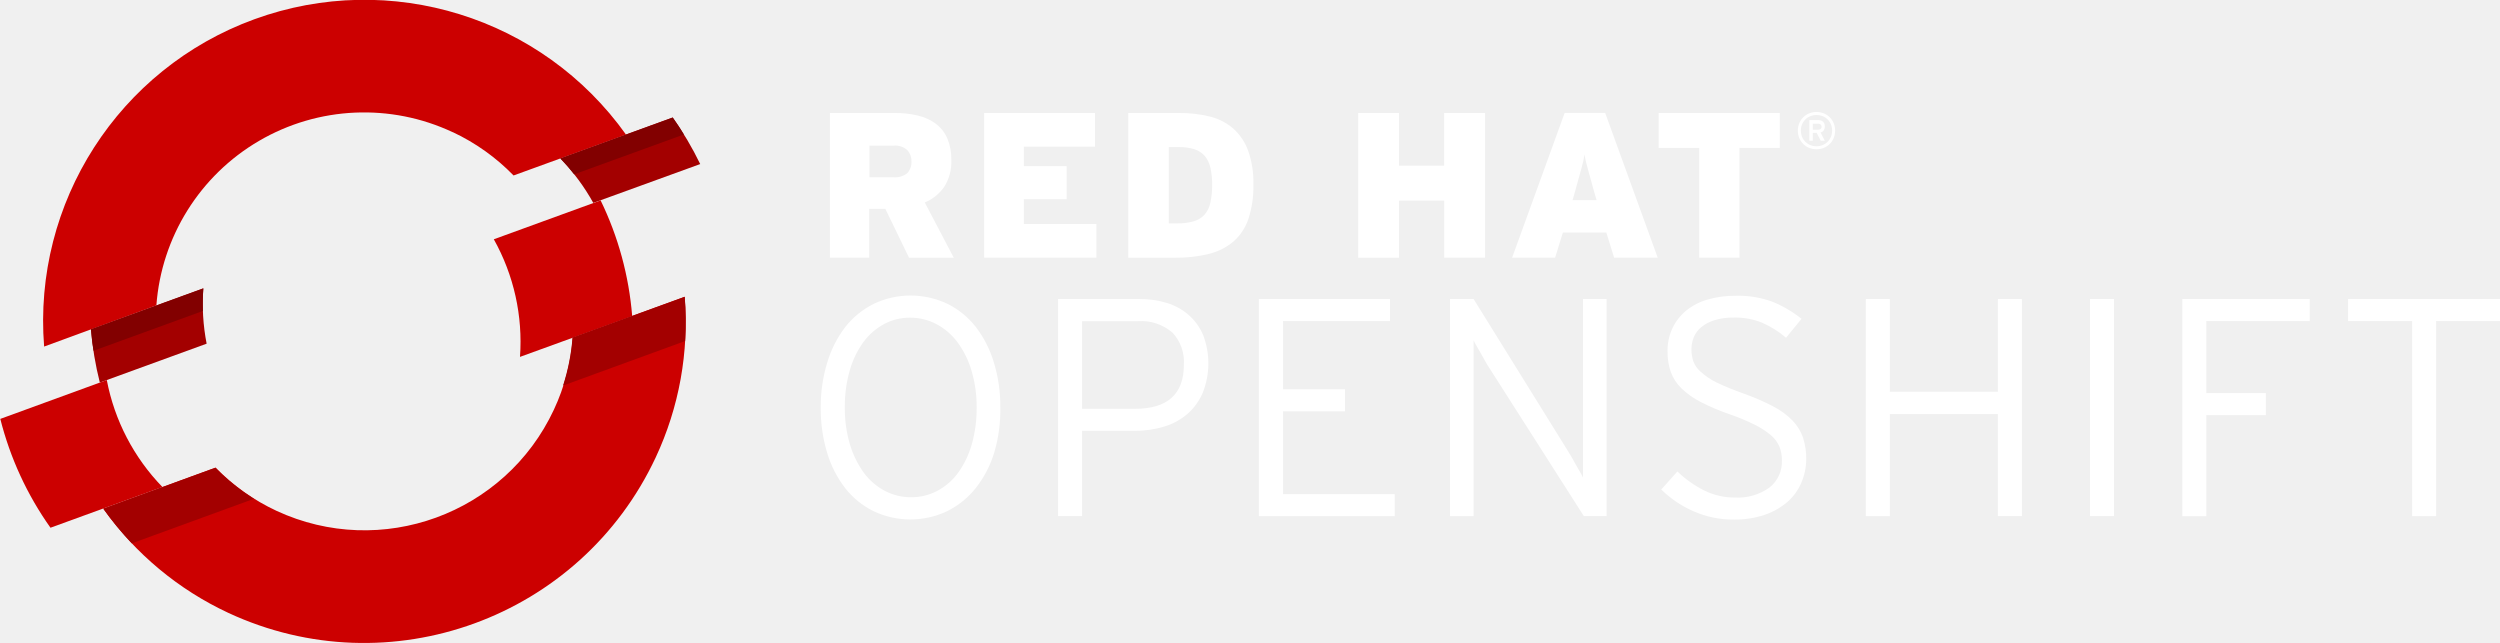
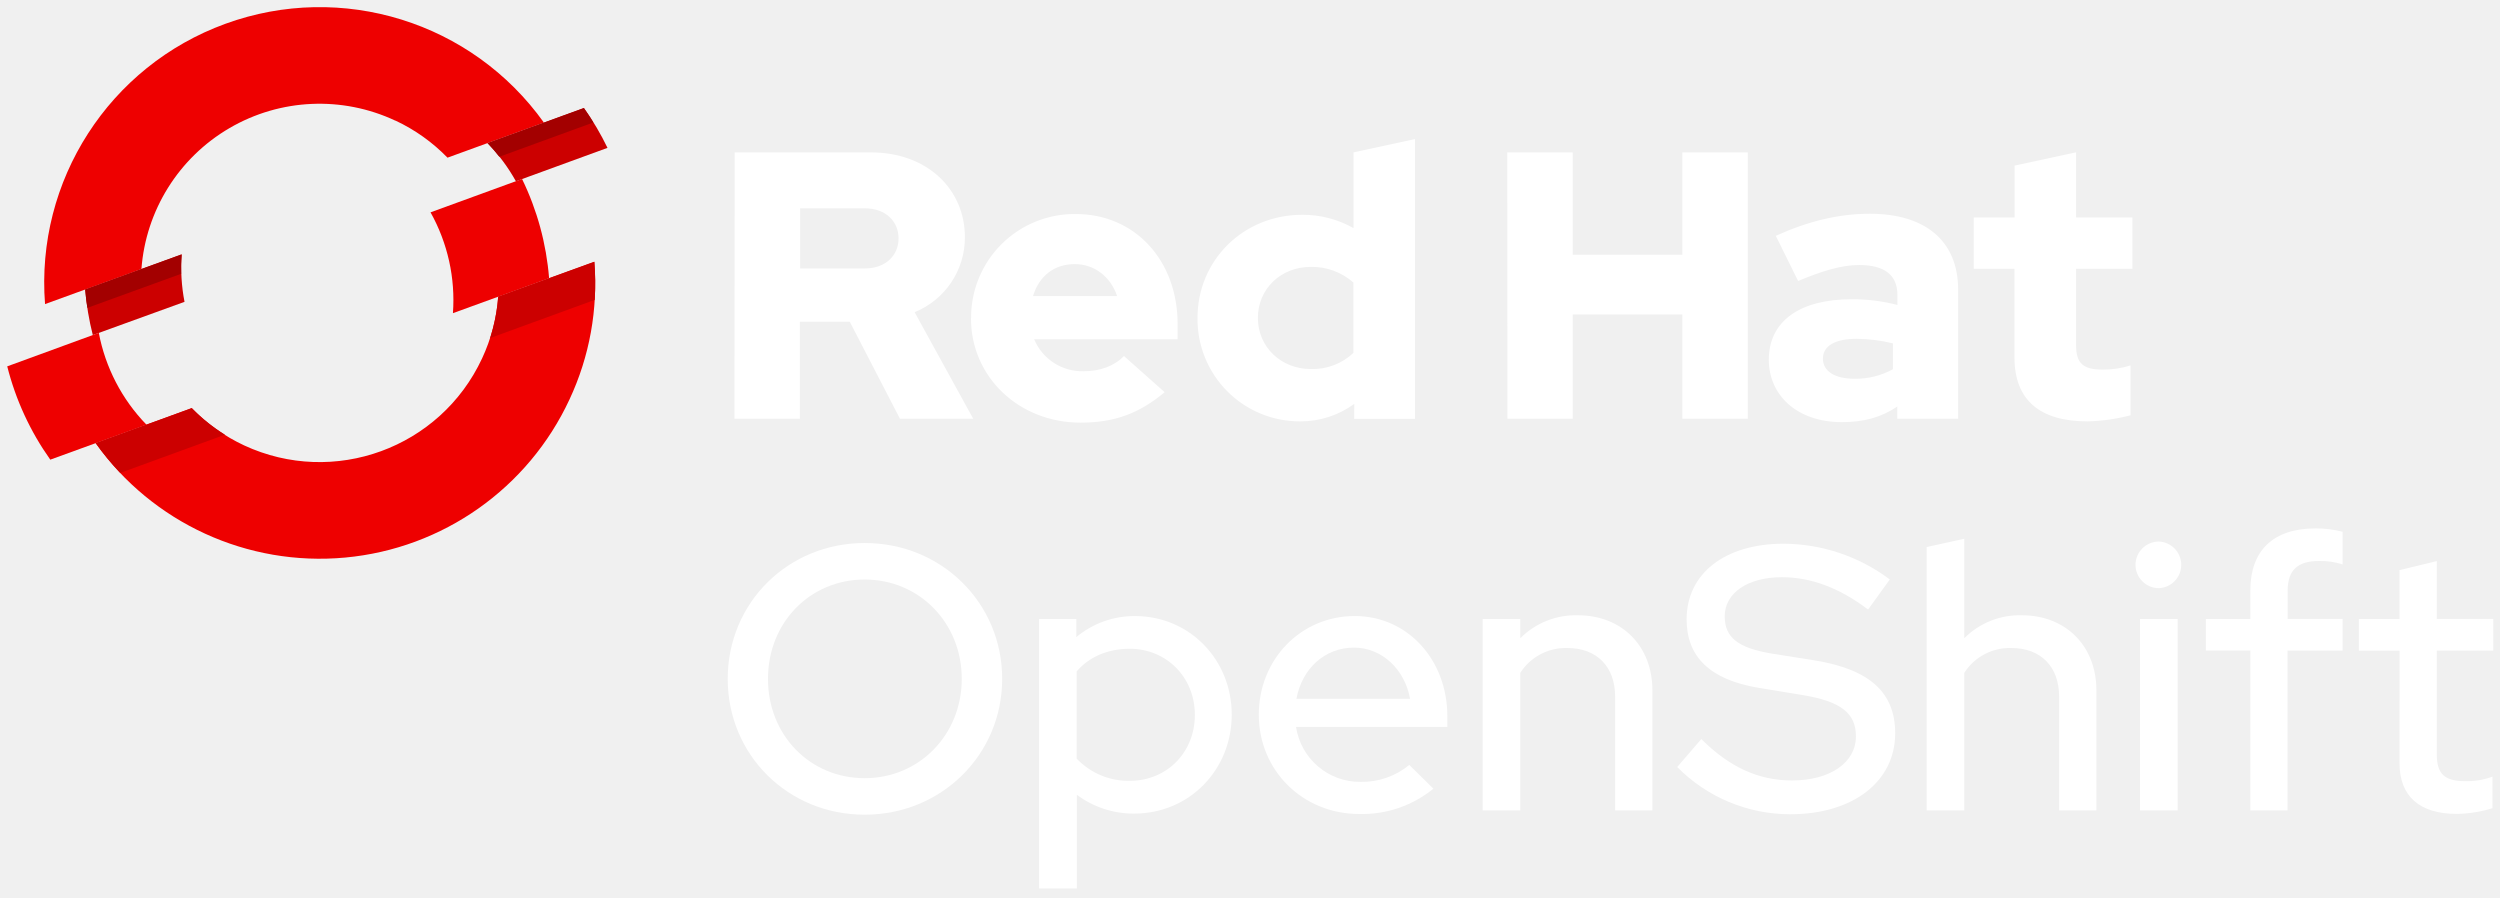
- <svg xmlns="http://www.w3.org/2000/svg" id="Layer_1" data-name="Layer 1" viewBox="0 0 416.45 107.11">
+ <svg xmlns="http://www.w3.org/2000/svg" viewBox="0 0 691 248">
  <defs>
-     <style>.cls-1{fill:#a30000;}.cls-2{fill:#c00;}.cls-3{fill:#820000;}.cls-4{fill:#fff;}</style>
+     <style>.a{fill:#fff;}.b{fill:#c00;}.c{fill:#e00;}.d{fill:#a30000;}</style>
  </defs>
-   <path class="cls-1" d="M64.82,79.3L46.1,86.12A54.41,54.41,0,0,0,47.58,95l17.79-6.48a34.89,34.89,0,0,1-.55-9.22" transform="translate(-30.95 -31.27)" />
-   <path class="cls-1" d="M147.59,58.6A53.48,53.48,0,0,0,143,50.84l-18.72,6.82a34.81,34.81,0,0,1,5.5,7.41Z" transform="translate(-30.95 -31.27)" />
-   <path class="cls-2" d="M106.39,53.29A34.57,34.57,0,0,1,116.5,60.5l18.73-6.81A53.52,53.52,0,0,0,38.3,89L57,82.14a34.7,34.7,0,0,1,49.36-28.85" transform="translate(-30.95 -31.27)" />
-   <path class="cls-2" d="M48.75,94.57L31,101.05a54.22,54.22,0,0,0,8.36,18.13L58,112.39a35,35,0,0,1-9.26-17.81" transform="translate(-30.95 -31.27)" />
-   <path class="cls-2" d="M126.36,87.51a34.24,34.24,0,0,1-3.14,12A34.82,34.82,0,0,1,77,116.36a34.46,34.46,0,0,1-10.14-7.2L48.15,116A53.06,53.06,0,0,0,69,133.37a53.63,53.63,0,0,0,71.18-25.91A53,53,0,0,0,145,80.71Z" transform="translate(-30.95 -31.27)" />
-   <path class="cls-2" d="M131,64.65l-17.79,6.48a34.93,34.93,0,0,1,4.36,19.59l18.69-6.79A54,54,0,0,0,131,64.65" transform="translate(-30.95 -31.27)" />
-   <path class="cls-3" d="M64.75,83.07a34.18,34.18,0,0,1,.07-3.76L46.1,86.12c0.09,1.2.25,2.39,0.43,3.58Z" transform="translate(-30.95 -31.27)" />
-   <path class="cls-3" d="M144.87,53.67c-0.59-1-1.2-1.9-1.85-2.82L124.3,57.66a31.55,31.55,0,0,1,2.3,2.65Z" transform="translate(-30.95 -31.27)" />
-   <path class="cls-1" d="M48.15,116a53.29,53.29,0,0,0,4.76,5.78l20.34-7.42a34.41,34.41,0,0,1-6.42-5.17ZM145,80.71l-18.68,6.79a34.25,34.25,0,0,1-1.58,8l20.34-7.42a53,53,0,0,0-.07-7.42" transform="translate(-30.95 -31.27)" />
-   <path class="cls-4" d="M182.37,74.19l-3.94-8.13h-2.69v8.13H169.2V50.09H180a16,16,0,0,1,3.84.43,8.17,8.17,0,0,1,3,1.36,6.08,6.08,0,0,1,1.91,2.43,8.86,8.86,0,0,1,.67,3.63,7.73,7.73,0,0,1-1.17,4.44A7.42,7.42,0,0,1,185,65l4.83,9.2h-7.49Zm-0.31-17.94a3,3,0,0,0-2.27-.72h-4V60.8h3.95a3.27,3.27,0,0,0,2.35-.69,2.69,2.69,0,0,0,.69-2A2.62,2.62,0,0,0,182.06,56.25Z" transform="translate(-30.95 -31.27)" />
-   <path class="cls-4" d="M194.89,74.19V50.09h18.46V55.7H201.5v3.24h7.13v5.51H201.5v4.13h12.09v5.61h-18.7Z" transform="translate(-30.95 -31.27)" />
-   <path class="cls-4" d="M238.91,67.74a8.69,8.69,0,0,1-2.48,3.75,10,10,0,0,1-4.08,2.07,22.27,22.27,0,0,1-5.63.64H218.9V50.09h8.44a20.89,20.89,0,0,1,5.13.59,9.35,9.35,0,0,1,3.91,2,9.11,9.11,0,0,1,2.48,3.67,15.88,15.88,0,0,1,.88,5.68A17.26,17.26,0,0,1,238.91,67.74Zm-6.32-8.49a4.62,4.62,0,0,0-.95-2,3.85,3.85,0,0,0-1.72-1.12,8.22,8.22,0,0,0-2.62-.36h-1.65V68.48h1.45a9.4,9.4,0,0,0,2.65-.33,4,4,0,0,0,1.81-1.07,4.32,4.32,0,0,0,1-2,12.5,12.5,0,0,0,.31-3A12.23,12.23,0,0,0,232.59,59.25Z" transform="translate(-30.95 -31.27)" />
-   <path class="cls-4" d="M271.52,74.19V64.69H264v9.51H257.2V50.09H264v8.78h7.51V50.09h6.82V74.19h-6.82Z" transform="translate(-30.95 -31.27)" />
-   <path class="cls-4" d="M299.83,74.19L298.53,70h-7.23L290,74.19h-7.16l8.75-24.11h6.75l8.75,24.11h-7.23Zm-3.37-11.12q-0.31-1.17-.55-2l-0.43-1.55q-0.19-.69-0.33-1.26T294.91,57q-0.1.62-.24,1.21t-0.33,1.27l-0.43,1.55-0.55,2-0.45,1.58h4Z" transform="translate(-30.95 -31.27)" />
-   <path class="cls-4" d="M320.71,55.91V74.19H314V55.91h-6.75V50.09h20.18v5.82h-6.75Z" transform="translate(-30.95 -31.27)" />
-   <path class="cls-4" d="M336.41,54.26a3,3,0,0,1-1.64,1.64,3.32,3.32,0,0,1-2.46,0,3,3,0,0,1-1.64-1.64,3.33,3.33,0,0,1,0-2.46,3,3,0,0,1,1.64-1.64,3.32,3.32,0,0,1,2.46,0,3,3,0,0,1,1.64,1.64A3.31,3.31,0,0,1,336.41,54.26ZM335.95,52a2.51,2.51,0,0,0-1.38-1.38,2.79,2.79,0,0,0-2.06,0A2.52,2.52,0,0,0,331.13,52a2.78,2.78,0,0,0,0,2.06,2.53,2.53,0,0,0,1.38,1.38,2.79,2.79,0,0,0,2.06,0,2.52,2.52,0,0,0,1.38-1.38A2.78,2.78,0,0,0,335.95,52Zm-1.2,1a1,1,0,0,1-.53.34l0.7,1.37h-0.68l-0.66-1.31h-0.65v1.31h-0.58V51.27h1.48a1.48,1.48,0,0,1,.42.06,1,1,0,0,1,.35.19,0.89,0.89,0,0,1,.24.32,1.08,1.08,0,0,1,.09.46A1,1,0,0,1,334.75,52.95Zm-0.53-1a0.61,0.61,0,0,0-.39-0.12h-0.9v1h0.9a0.63,0.63,0,0,0,.39-0.12A0.5,0.5,0,0,0,334.22,52Z" transform="translate(-30.95 -31.27)" />
-   <path class="cls-4" d="M196.58,106.63a18,18,0,0,1-3.07,5.92,14.22,14.22,0,0,1-4.78,3.87,14.3,14.3,0,0,1-12.27,0,13.75,13.75,0,0,1-4.73-3.85,18,18,0,0,1-3-5.89,25.17,25.17,0,0,1-1.06-7.49,24.85,24.85,0,0,1,1.08-7.52,18.29,18.29,0,0,1,3-5.92,14,14,0,0,1,4.75-3.87,14.31,14.31,0,0,1,12.27,0,13.78,13.78,0,0,1,4.73,3.85,18.37,18.37,0,0,1,3,5.89,24.62,24.62,0,0,1,1.08,7.49A24.87,24.87,0,0,1,196.58,106.63ZM192.78,93a15.34,15.34,0,0,0-2.35-4.75,10.53,10.53,0,0,0-3.51-3,9.3,9.3,0,0,0-4.39-1.06,9,9,0,0,0-4.31,1.06,10.34,10.34,0,0,0-3.44,3,14.93,14.93,0,0,0-2.27,4.7,21.5,21.5,0,0,0-.83,6.17,20.89,20.89,0,0,0,.85,6.17,15.69,15.69,0,0,0,2.33,4.75,10.26,10.26,0,0,0,3.49,3,9.29,9.29,0,0,0,4.39,1.06,9.18,9.18,0,0,0,4.34-1.06,10.24,10.24,0,0,0,3.46-3,15,15,0,0,0,2.27-4.7,21.55,21.55,0,0,0,.83-6.17A20.9,20.9,0,0,0,192.78,93Z" transform="translate(-30.95 -31.27)" />
-   <path class="cls-4" d="M231.32,96.66a9.83,9.83,0,0,1-2.51,3.51,10.56,10.56,0,0,1-3.87,2.14,16.26,16.26,0,0,1-5,.72H211.2v14.21h-4V81.08h13.54a15.46,15.46,0,0,1,4.57.65,10,10,0,0,1,3.64,2,9.24,9.24,0,0,1,2.43,3.38A13.26,13.26,0,0,1,231.32,96.66Zm-5.09-10a7.89,7.89,0,0,0-5.68-1.89H211.2V99.37H220q8.16,0,8.16-7.34A7.14,7.14,0,0,0,226.23,86.64Z" transform="translate(-30.95 -31.27)" />
-   <path class="cls-4" d="M240.65,117.25V81.08H262.5v3.67H244.68V96.12H255v3.67H244.68v13.79h18.6v3.67H240.65Z" transform="translate(-30.95 -31.27)" />
-   <path class="cls-4" d="M294.79,117.25L279,92.5q-0.31-.46-0.67-1.11l-0.72-1.29q-0.36-.65-0.7-1.21a8.51,8.51,0,0,1-.49-0.93v29.29h-3.93V81.08h3.93l15.65,25.21q0.31,0.47.67,1.11l0.72,1.29q0.36,0.65.7,1.21a8.45,8.45,0,0,1,.49.93V81.08h3.93v36.16h-3.82Z" transform="translate(-30.95 -31.27)" />
-   <path class="cls-4" d="M331,111.72a8.8,8.8,0,0,1-2.35,3.2,11.44,11.44,0,0,1-3.77,2.12,15.33,15.33,0,0,1-5.06.78,16.35,16.35,0,0,1-6.85-1.42,17.81,17.81,0,0,1-5.29-3.59l2.69-3a18.34,18.34,0,0,0,4.44,3.15,11.38,11.38,0,0,0,5.17,1.19,9,9,0,0,0,5.71-1.65,5.47,5.47,0,0,0,2.09-4.55,6.07,6.07,0,0,0-.41-2.27,5.05,5.05,0,0,0-1.42-1.91,13.42,13.42,0,0,0-2.66-1.73,33.84,33.84,0,0,0-4.13-1.73,36,36,0,0,1-4.93-2.09,13.4,13.4,0,0,1-3.2-2.27,7.35,7.35,0,0,1-1.76-2.71,10.15,10.15,0,0,1-.54-3.46,8.77,8.77,0,0,1,.83-3.87,8.61,8.61,0,0,1,2.3-2.92,10,10,0,0,1,3.57-1.83,16.22,16.22,0,0,1,4.62-.62,16.48,16.48,0,0,1,6.17,1,19.49,19.49,0,0,1,4.83,2.84l-2.58,3.15a16,16,0,0,0-4-2.51,12,12,0,0,0-4.73-.85,10.36,10.36,0,0,0-3.2.44,6.45,6.45,0,0,0-2.2,1.16,4.31,4.31,0,0,0-1.24,1.68,5.37,5.37,0,0,0-.39,2,6.25,6.25,0,0,0,.31,2,4.34,4.34,0,0,0,1.24,1.76A11.19,11.19,0,0,0,316.93,95a43.4,43.4,0,0,0,4.42,1.81,38,38,0,0,1,5,2.17,12.55,12.55,0,0,1,3.23,2.38,7.68,7.68,0,0,1,1.73,2.84,11.29,11.29,0,0,1,.52,3.57A9.94,9.94,0,0,1,331,111.72Z" transform="translate(-30.95 -31.27)" />
-   <path class="cls-4" d="M363.76,117.25v-17h-18v17h-4V81.08h4V96.53h18V81.08h4v36.16h-4Z" transform="translate(-30.95 -31.27)" />
-   <path class="cls-4" d="M379.1,117.25V81.08h4v36.16h-4Z" transform="translate(-30.95 -31.27)" />
-   <path class="cls-4" d="M398.48,84.75v12h9.92v3.67h-9.92v16.84h-4V81.08h21.23v3.67h-17.2Z" transform="translate(-30.95 -31.27)" />
-   <path class="cls-4" d="M436.76,84.75v32.5h-4V84.75H422.09V81.08H447.4v3.67H436.76Z" transform="translate(-30.95 -31.27)" />
+   <path class="a" d="M239,225.18c-21.22,0-37.86-16.53-37.86-37.54s16.64-37.55,37.86-37.55,38,16.54,38,37.55S260.16,225.18,239,225.18Zm0-65c-15.09,0-26.73,11.86-26.73,27.46s11.64,27.45,26.73,27.45,26.83-12,26.83-27.45S254.13,160.18,239,160.18Z" />
+   <path class="a" d="M287.2,171.1h10.29v5a25,25,0,0,1,16.23-5.82c15.08,0,26.73,12.06,26.73,27.25s-11.65,27.35-27,27.35a26.18,26.18,0,0,1-15.81-5.2v25.9H287.2Zm10.4,14.46v24.13a19.71,19.71,0,0,0,14.66,6.13c10.3,0,18-7.9,18-18.2,0-10.5-7.91-18.3-18-18.3C306.13,179.32,301,181.6,297.6,185.56Z" />
+   <path class="a" d="M374.45,170.27c14.56,0,25.59,12.06,25.59,27.66v3H358.23a17.86,17.86,0,0,0,17.89,15.18,20.51,20.51,0,0,0,13.41-4.68l6.66,6.56a31.19,31.19,0,0,1-20.49,7c-15.6,0-27.77-12-27.77-27.46C347.93,182.33,359.48,170.27,374.45,170.27Zm-16.12,22.88h31.41C388.29,185,381.94,179,374.25,179,366.13,179,359.89,184.83,358.33,193.15Z" />
+   <path class="a" d="M409.81,171.1h10.4v5.3a21.64,21.64,0,0,1,15.92-6.34c12.16,0,20.59,8.53,20.59,20.7V224h-10.3V192.53c0-8.22-5-13.42-13.21-13.42a14.92,14.92,0,0,0-13,6.86V224h-10.4Z" />
+   <path class="a" d="M470.24,204.28C478,212,486,215.72,495.3,215.72c10.61,0,17.68-5,17.68-12.17,0-6.34-4-9.67-14.77-11.44l-12.17-2c-13.52-2.28-19.86-8.63-19.86-18.93,0-12.58,10.5-20.9,26.83-20.9a49.33,49.33,0,0,1,29.33,9.88l-6,8.32c-7.91-6-15.81-8.94-23.82-8.94-9.46,0-15.81,4.36-15.81,10.81,0,5.83,3.64,8.74,13,10.3l11.76,1.87c15.49,2.5,22.36,9,22.36,20.18,0,13.31-11.65,22.36-29,22.36A43.83,43.83,0,0,1,463.58,212Z" />
+   <path class="a" d="M569.14,192.53c0-8.22-5-13.42-13.21-13.42a14.91,14.91,0,0,0-13,6.86V224h-10.4v-72.8l10.4-2.29V176.4a21.62,21.62,0,0,1,15.91-6.34c12.17,0,20.6,8.53,20.6,20.7V224h-10.3Z" />
+   <path class="a" d="M590.25,156.12a6.48,6.48,0,0,1,6.45-6.44,6.45,6.45,0,0,1,0,12.89A6.48,6.48,0,0,1,590.25,156.12ZM601.9,224H591.5V171.1h10.4Z" />
+   <path class="a" d="M622,171.1v-8c0-10.71,6.13-17.05,18-17.05a29.16,29.16,0,0,1,7.49.93V156a20,20,0,0,0-6.55-.94c-5.83,0-8.63,2.5-8.63,8.22v7.8h15.18v8.74H632.27V224H622v-44.2H609.7V171.1Z" />
+   <path class="a" d="M663.25,179.84H652V171.1h11.23V157.58l10.3-2.5v16h15.6v8.74h-15.6v28.7c0,5.41,2.18,7.39,7.8,7.39a20.18,20.18,0,0,0,7.59-1.25v8.73a35.46,35.46,0,0,1-9.88,1.57c-10.29,0-15.81-4.89-15.81-14Z" />
+   <path class="a" d="M556.8,98.8c0,11.89,7.15,17.67,20.19,17.67a52,52,0,0,0,11.88-1.68V101a24.8,24.8,0,0,1-7.68,1.16c-5.36,0-7.36-1.68-7.36-6.73V74.3H589.4V60.1H573.83v-18l-17,3.68V60.1H545.54V74.3H556.8Zm-52.95.32c0-3.68,3.68-5.47,9.26-5.47a43,43,0,0,1,10.09,1.26v7.15a21.45,21.45,0,0,1-10.62,2.63c-5.47,0-8.73-2.1-8.73-5.57m5.2,17.56c6,0,10.83-1.26,15.36-4.31v3.37h16.82V80.08c0-13.56-9.15-21-24.4-21-8.52,0-16.93,2-26,6.1L497,77.67c6.52-2.74,12-4.42,16.82-4.42,7.05,0,10.63,2.73,10.63,8.31v2.73a49.55,49.55,0,0,0-12.63-1.58c-14.3,0-22.92,6-22.92,16.73,0,9.78,7.78,17.24,20.19,17.24m-92.44-.94H434.7V86.92H465v28.82h18.09V42.12H465V70.41H434.7V42.12H416.61ZM347.68,87.87c0-8,6.31-14.1,14.62-14.1a17.24,17.24,0,0,1,11.78,4.32V97.54A16.36,16.36,0,0,1,362.3,102c-8.21,0-14.62-6.1-14.62-14.09m26.61,27.87h16.82V38.44l-17,3.68V63.05a28.3,28.3,0,0,0-14.2-3.68c-16.2,0-28.92,12.51-28.92,28.5a28.25,28.25,0,0,0,28.39,28.6,25.15,25.15,0,0,0,14.94-4.83ZM297.09,73c5.37,0,9.89,3.47,11.68,8.83H285.53c1.68-5.57,5.88-8.83,11.56-8.83M268.38,88c0,16.2,13.25,28.82,30.29,28.82,9.36,0,16.2-2.53,23.24-8.42l-11.25-10c-2.63,2.74-6.52,4.21-11.15,4.21a14.38,14.38,0,0,1-13.67-8.83h39.65V89.55c0-17.67-11.88-30.39-28.08-30.39a28.58,28.58,0,0,0-29,28.81M239,57.58c6,0,9.36,3.78,9.36,8.31S245,74.2,239,74.2H221.16V57.58Zm-36,58.16h18.09V88.92h13.78l13.88,26.82H269l-16.2-29.45A22.27,22.27,0,0,0,266.7,65.57c0-13.25-10.41-23.45-26-23.45H203.07Z" />
+   <path class="b" d="M50.18,70.32,23.54,80a77.69,77.69,0,0,0,2.11,12.62L51,83.43a49.49,49.49,0,0,1-.77-13.11" />
+   <path class="b" d="M167.91,40.87a76,76,0,0,0-6.5-11l-26.64,9.7a49.74,49.74,0,0,1,7.83,10.54Z" />
+   <path class="c" d="M109.3,33.33a49.12,49.12,0,0,1,14.39,10.25l26.64-9.7A76.14,76.14,0,0,0,12.45,84.05l26.64-9.69a49.36,49.36,0,0,1,70.21-41" />
+   <path class="c" d="M27.31,92,2,101.26a77.19,77.19,0,0,0,11.9,25.79l26.58-9.67A49.73,49.73,0,0,1,27.31,92" />
+   <path class="c" d="M137.7,82a48.66,48.66,0,0,1-4.47,17.1,49.53,49.53,0,0,1-65.77,24A49,49,0,0,1,53,112.8l-26.58,9.68a76.09,76.09,0,0,0,131-12.1,75.35,75.35,0,0,0,6.85-38Z" />
+   <path class="c" d="M144.25,49.48,119,58.69a49.67,49.67,0,0,1,6.19,27.87l26.58-9.67a76.61,76.61,0,0,0-7.47-27.41" />
+   <path class="d" d="M50.07,75.68a48,48,0,0,1,.11-5.36L23.54,80c.13,1.71.35,3.41.61,5.09Z" />
+   <path class="d" d="M164,33.85c-.84-1.36-1.7-2.7-2.63-4l-26.63,9.7a45.2,45.2,0,0,1,3.27,3.78Z" />
+   <path class="b" d="M26.46,122.48a75.77,75.77,0,0,0,6.78,8.23l28.93-10.56A48.86,48.86,0,0,1,53,112.8ZM164.28,72.33,137.7,82a48.67,48.67,0,0,1-2.24,11.44l28.92-10.55a74.23,74.23,0,0,0-.1-10.55" />
</svg>
